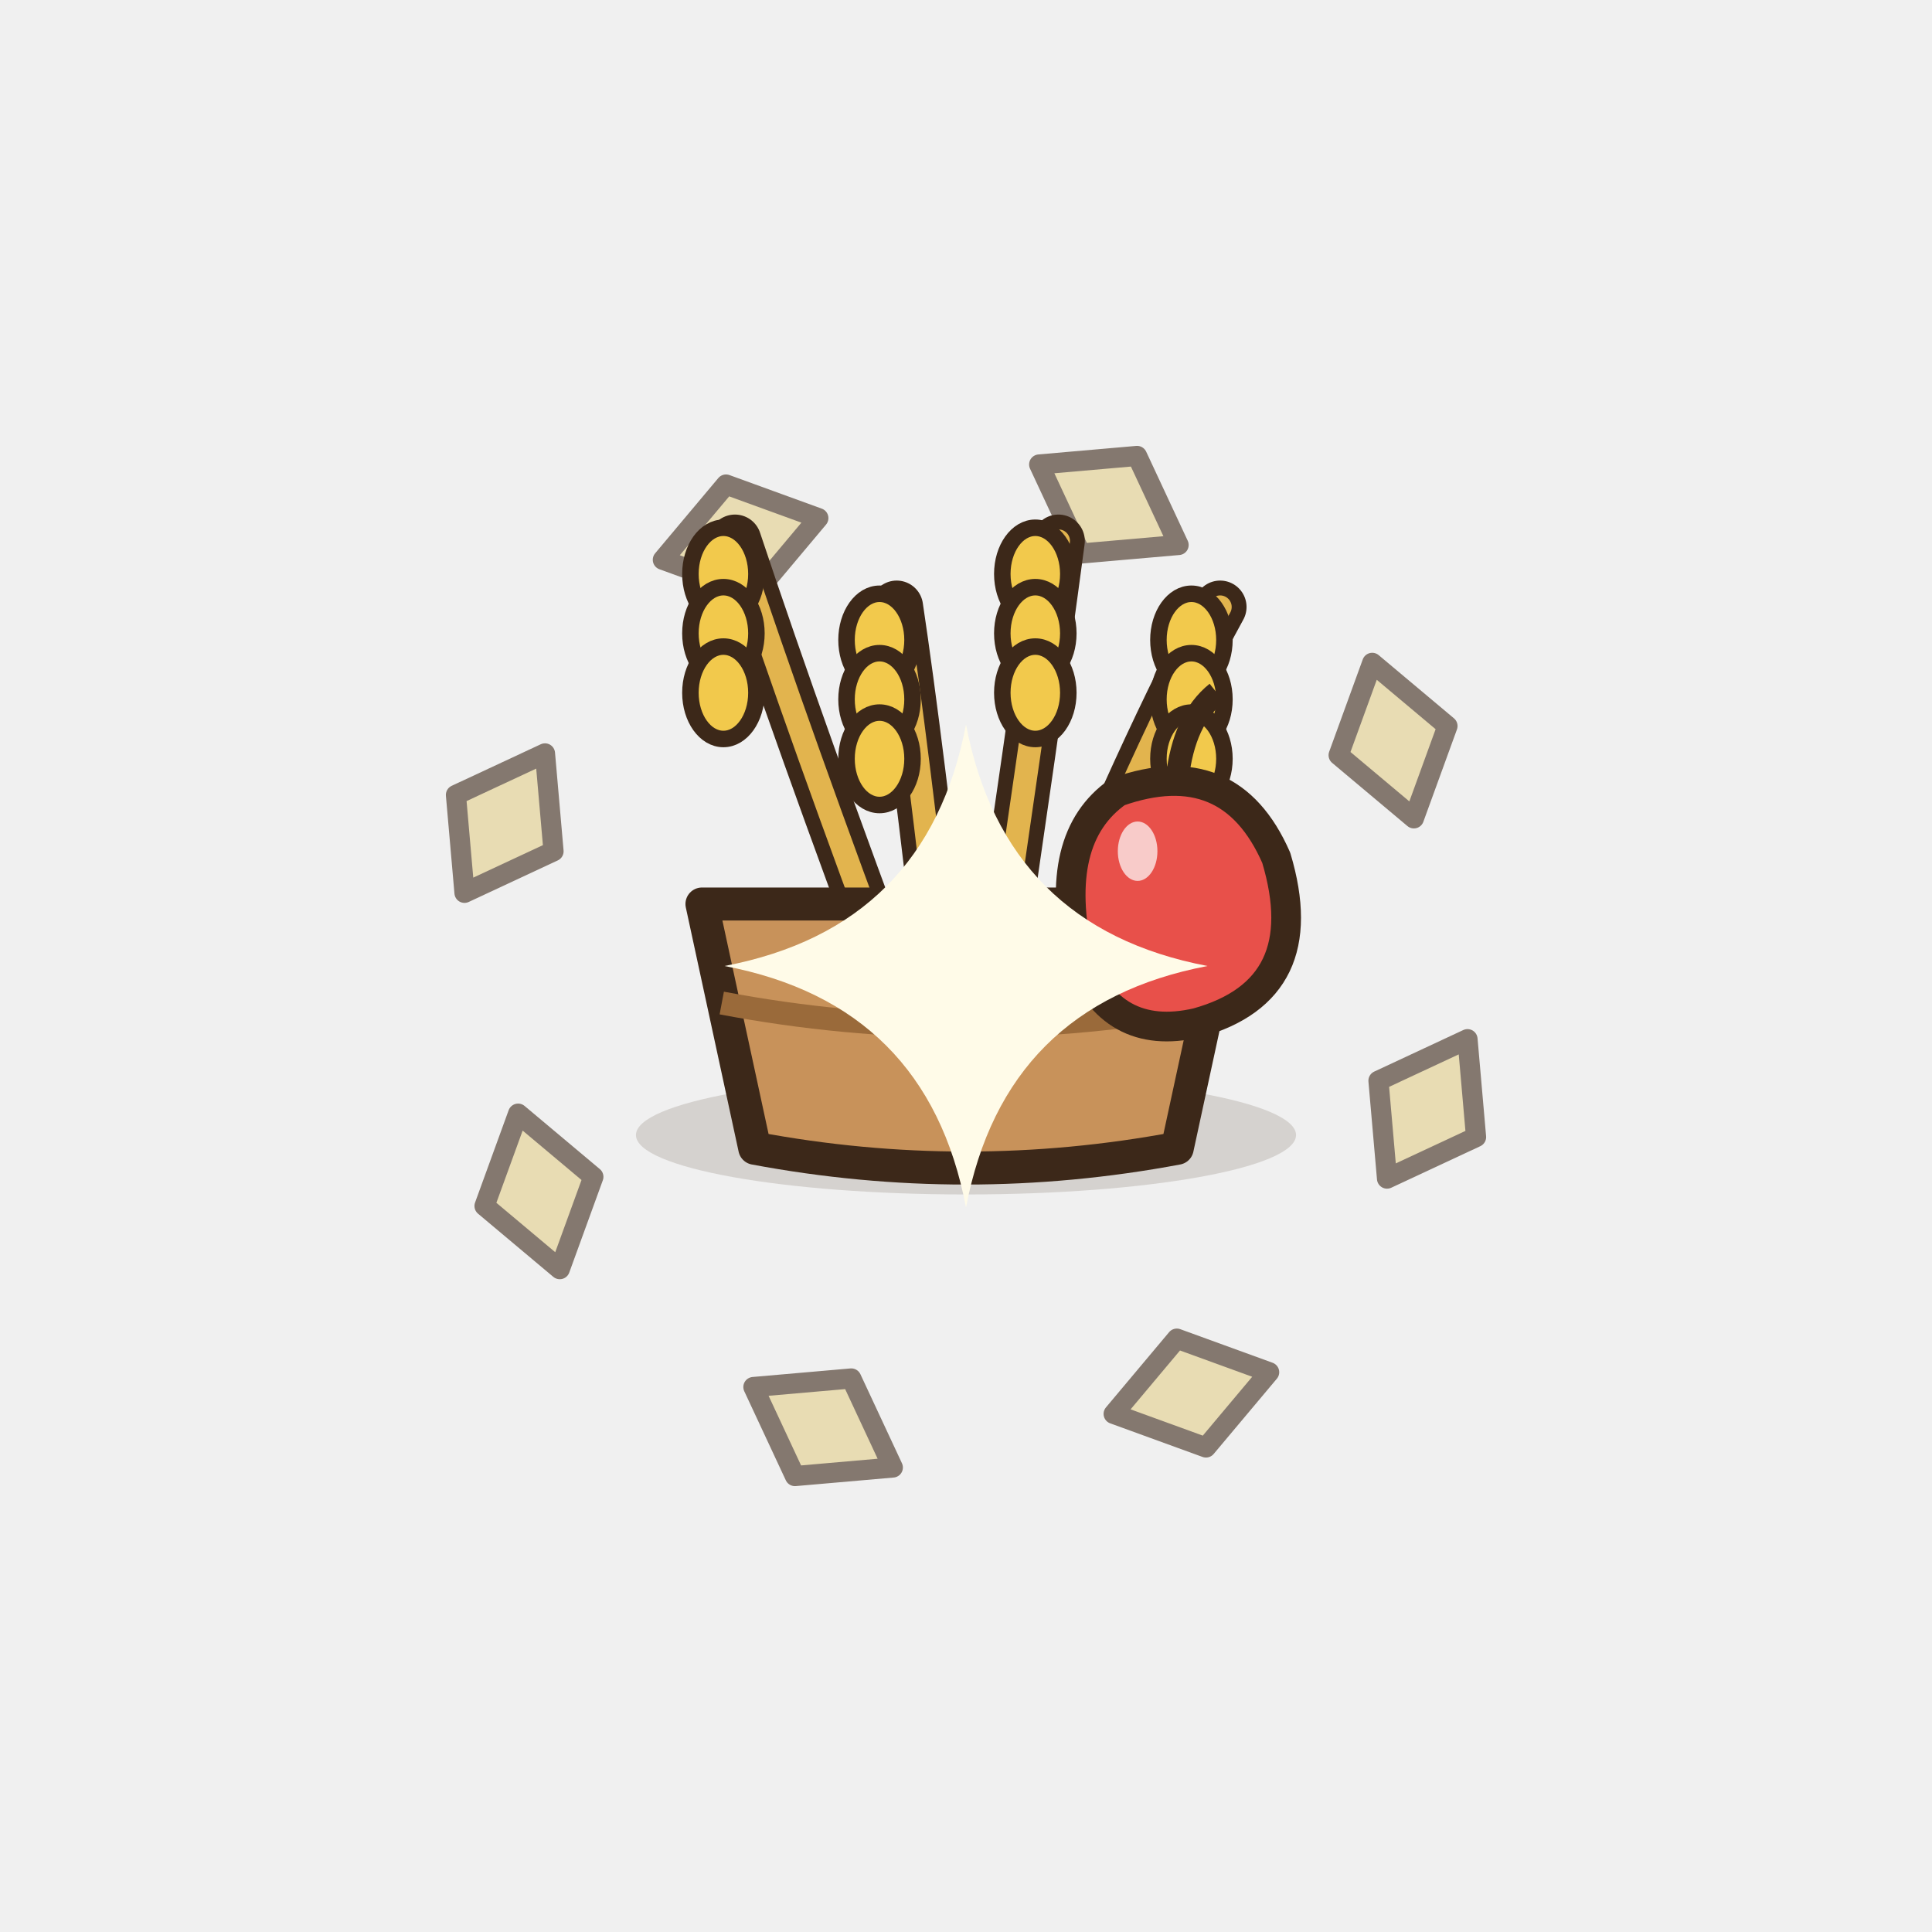
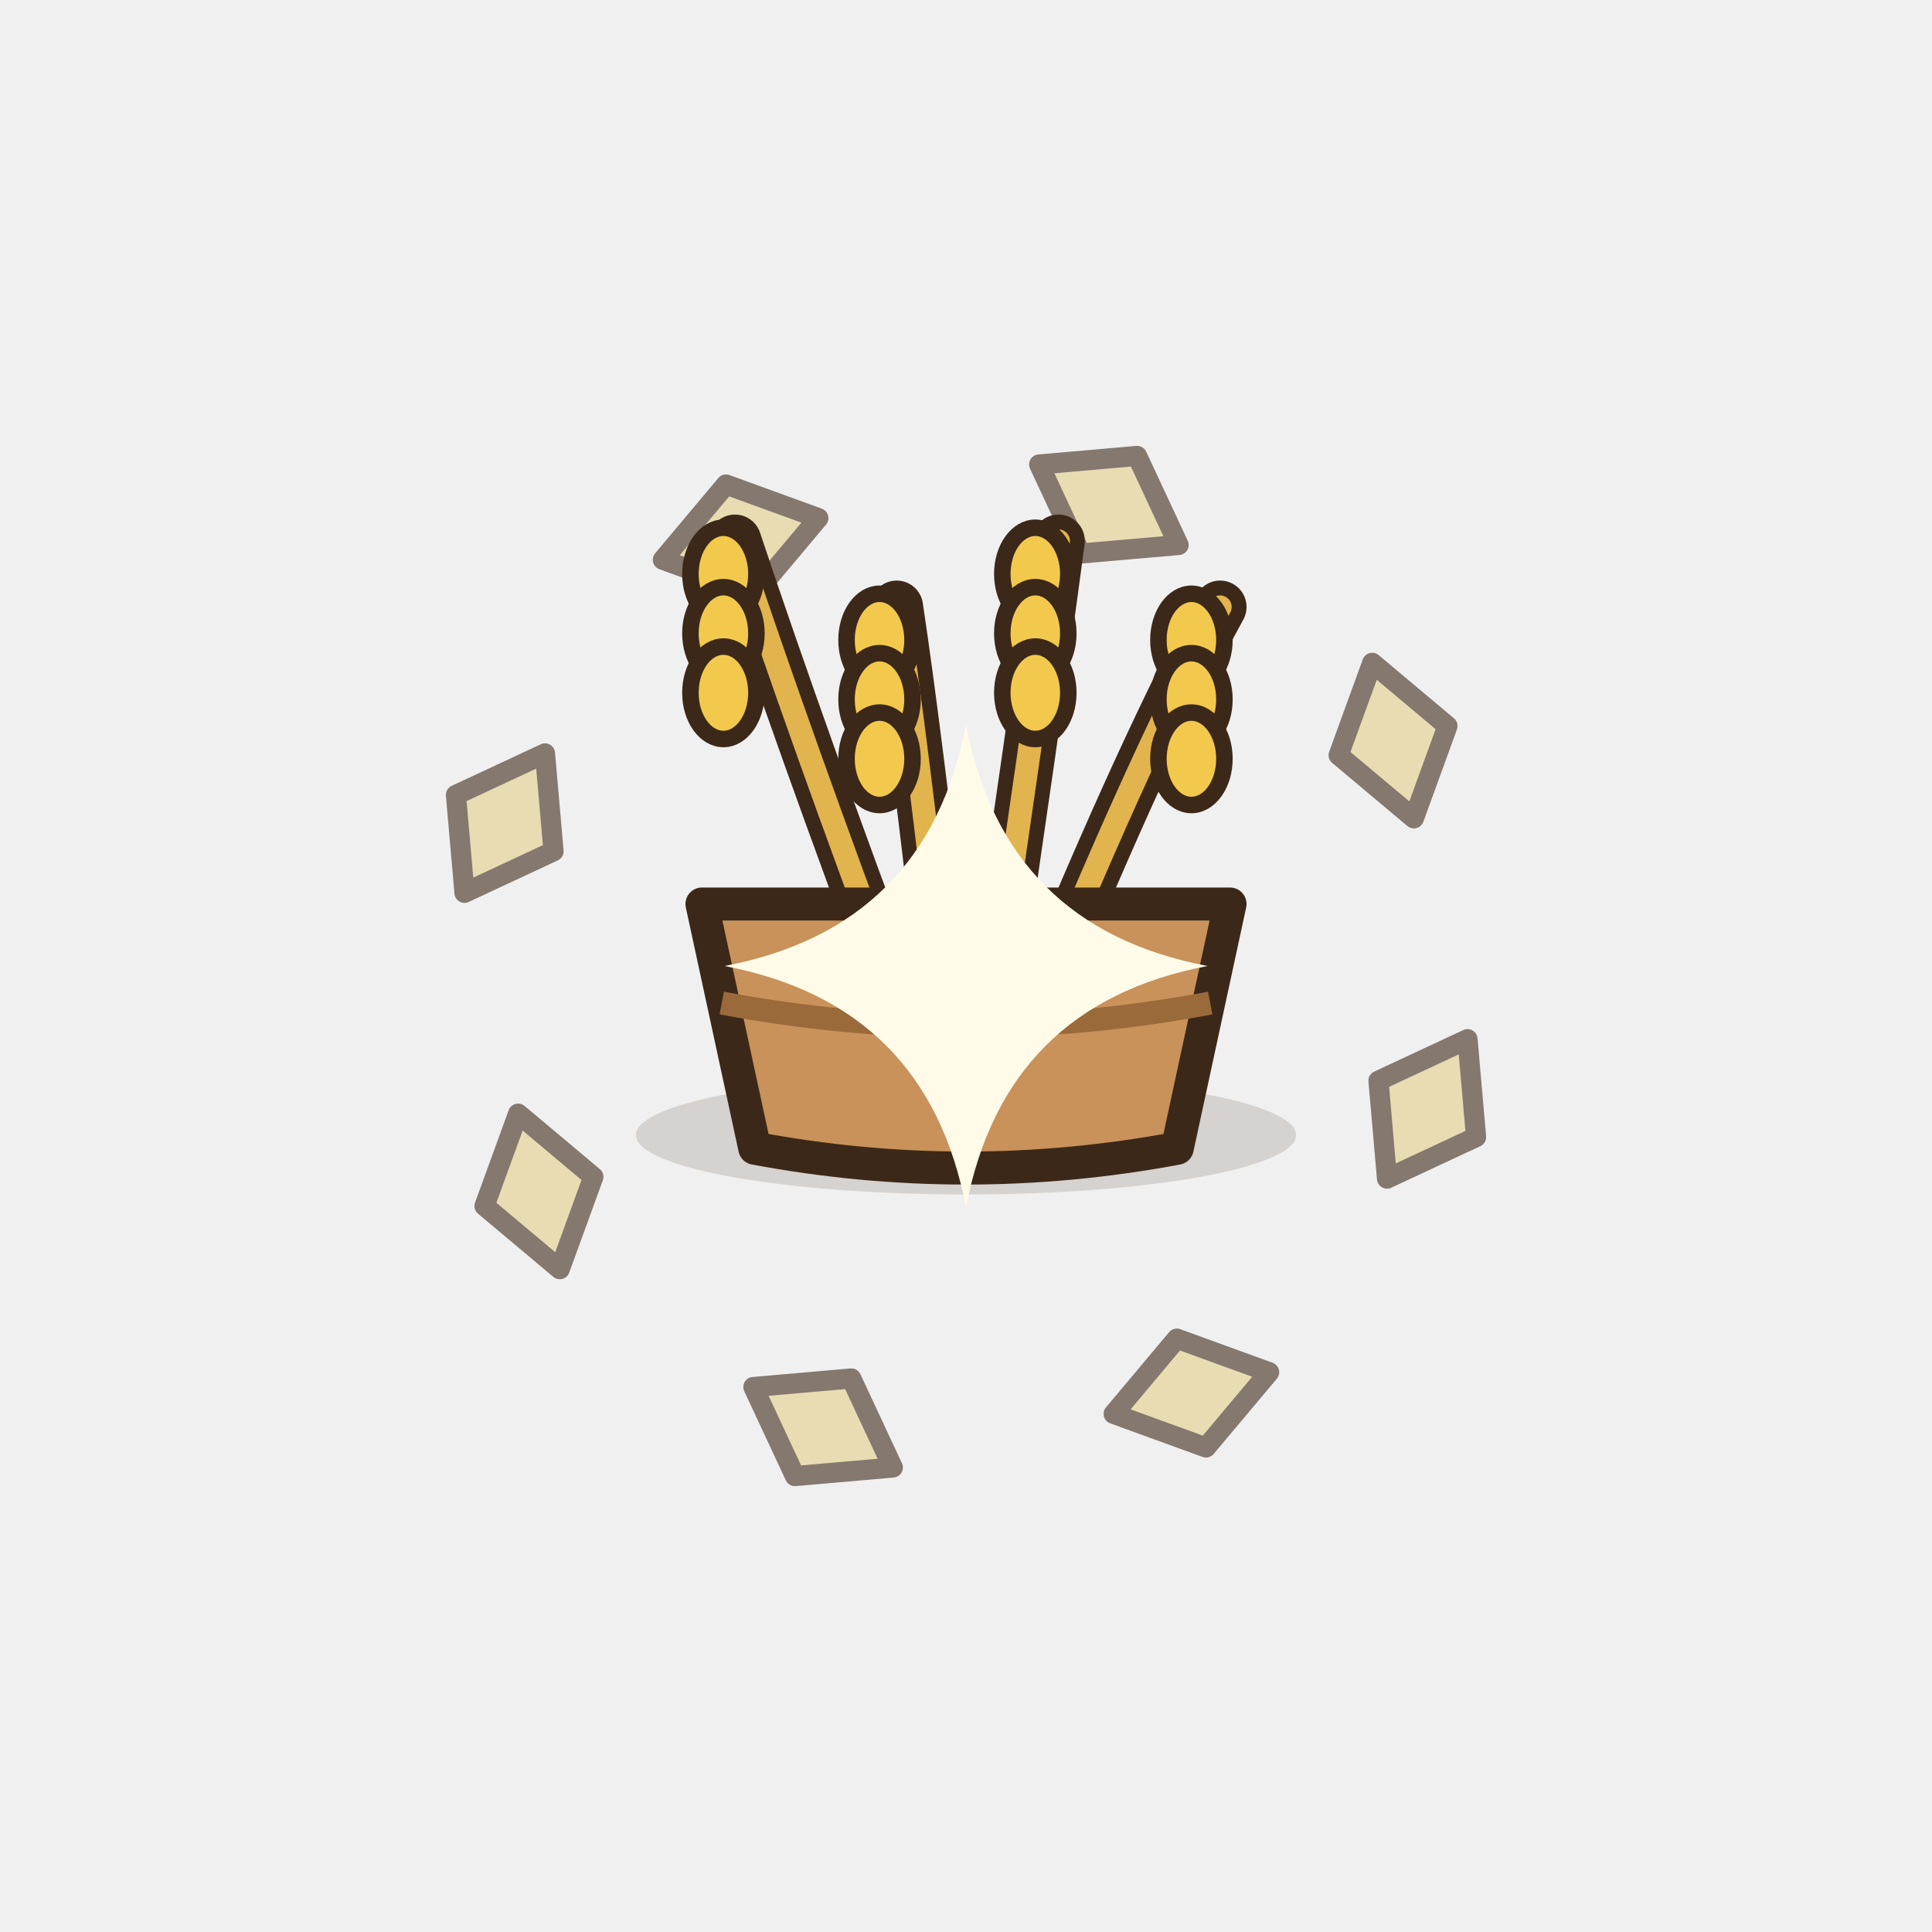
<svg xmlns="http://www.w3.org/2000/svg" width="192" height="192" viewBox="-8 -8 48 48">
  <g transform="translate(27.46 19.55) rotate(30)" opacity="0.6">
    <path d="M0,-2 L1.4,0 L0,2 L-1.4,0 Z" fill="#E2CE8A" stroke="#3C2819" stroke-width="0.5" stroke-linejoin="round" stroke-linecap="round" />
  </g>
  <g transform="translate(21.6 26.61) rotate(75)" opacity="0.6">
    <path d="M0,-2 L1.4,0 L0,2 L-1.4,0 Z" fill="#E2CE8A" stroke="#3C2819" stroke-width="0.5" stroke-linejoin="round" stroke-linecap="round" />
  </g>
  <g transform="translate(12.45 27.46) rotate(120)" opacity="0.6">
    <path d="M0,-2 L1.4,0 L0,2 L-1.4,0 Z" fill="#E2CE8A" stroke="#3C2819" stroke-width="0.5" stroke-linejoin="round" stroke-linecap="round" />
  </g>
  <g transform="translate(5.39 21.6) rotate(165)" opacity="0.6">
    <path d="M0,-2 L1.4,0 L0,2 L-1.4,0 Z" fill="#E2CE8A" stroke="#3C2819" stroke-width="0.5" stroke-linejoin="round" stroke-linecap="round" />
  </g>
  <g transform="translate(4.54 12.45) rotate(210)" opacity="0.6">
    <path d="M0,-2 L1.4,0 L0,2 L-1.4,0 Z" fill="#E2CE8A" stroke="#3C2819" stroke-width="0.5" stroke-linejoin="round" stroke-linecap="round" />
  </g>
  <g transform="translate(10.4 5.39) rotate(255)" opacity="0.6">
    <path d="M0,-2 L1.4,0 L0,2 L-1.4,0 Z" fill="#E2CE8A" stroke="#3C2819" stroke-width="0.5" stroke-linejoin="round" stroke-linecap="round" />
  </g>
  <g transform="translate(19.55 4.54) rotate(300)" opacity="0.6">
    <path d="M0,-2 L1.4,0 L0,2 L-1.4,0 Z" fill="#E2CE8A" stroke="#3C2819" stroke-width="0.5" stroke-linejoin="round" stroke-linecap="round" />
  </g>
  <g transform="translate(26.61 10.4) rotate(345)" opacity="0.6">
    <path d="M0,-2 L1.4,0 L0,2 L-1.4,0 Z" fill="#E2CE8A" stroke="#3C2819" stroke-width="0.5" stroke-linejoin="round" stroke-linecap="round" />
  </g>
  <g transform="translate(16 12) scale(0.82) translate(-16 -16)">
    <ellipse cx="16" cy="26" rx="10" ry="1.8" fill="rgba(60,40,20,.15)" />
    <path d="M14,22 Q11,14 9,8" fill="none" stroke="#3C2819" stroke-width="1.6" stroke-linecap="round" />
    <path d="M14,22 Q11,14 9,8" fill="none" stroke="#E2B44E" stroke-width="0.7" stroke-linecap="round" />
    <ellipse cx="8.65" cy="9" rx="1" ry="1.4" fill="#F2C94C" stroke="#3C2819" stroke-width="0.5" stroke-linejoin="round" stroke-linecap="round" />
    <ellipse cx="8.65" cy="10.8" rx="1" ry="1.4" fill="#F2C94C" stroke="#3C2819" stroke-width="0.5" stroke-linejoin="round" stroke-linecap="round" />
    <ellipse cx="8.65" cy="12.6" rx="1" ry="1.4" fill="#F2C94C" stroke="#3C2819" stroke-width="0.5" stroke-linejoin="round" stroke-linecap="round" />
    <path d="M15.4,22 Q14.5,14 13.9,10" fill="none" stroke="#3C2819" stroke-width="1.6" stroke-linecap="round" />
    <path d="M15.4,22 Q14.5,14 13.9,10" fill="none" stroke="#E2B44E" stroke-width="0.7" stroke-linecap="round" />
    <ellipse cx="13.38" cy="11" rx="1" ry="1.4" fill="#F2C94C" stroke="#3C2819" stroke-width="0.5" stroke-linejoin="round" stroke-linecap="round" />
    <ellipse cx="13.38" cy="12.8" rx="1" ry="1.4" fill="#F2C94C" stroke="#3C2819" stroke-width="0.5" stroke-linejoin="round" stroke-linecap="round" />
    <ellipse cx="13.38" cy="14.6" rx="1" ry="1.4" fill="#F2C94C" stroke="#3C2819" stroke-width="0.5" stroke-linejoin="round" stroke-linecap="round" />
    <path d="M16.8,22 Q18,14 18.8,8" fill="none" stroke="#3C2819" stroke-width="1.6" stroke-linecap="round" />
    <path d="M16.8,22 Q18,14 18.8,8" fill="none" stroke="#E2B44E" stroke-width="0.7" stroke-linecap="round" />
    <ellipse cx="18.1" cy="9" rx="1" ry="1.4" fill="#F2C94C" stroke="#3C2819" stroke-width="0.5" stroke-linejoin="round" stroke-linecap="round" />
    <ellipse cx="18.1" cy="10.8" rx="1" ry="1.4" fill="#F2C94C" stroke="#3C2819" stroke-width="0.5" stroke-linejoin="round" stroke-linecap="round" />
    <ellipse cx="18.1" cy="12.6" rx="1" ry="1.4" fill="#F2C94C" stroke="#3C2819" stroke-width="0.5" stroke-linejoin="round" stroke-linecap="round" />
    <path d="M18.2,22 Q21.5,14 23.7,10" fill="none" stroke="#3C2819" stroke-width="1.6" stroke-linecap="round" />
    <path d="M18.2,22 Q21.5,14 23.7,10" fill="none" stroke="#E2B44E" stroke-width="0.7" stroke-linecap="round" />
    <ellipse cx="22.83" cy="11" rx="1" ry="1.4" fill="#F2C94C" stroke="#3C2819" stroke-width="0.5" stroke-linejoin="round" stroke-linecap="round" />
    <ellipse cx="22.83" cy="12.8" rx="1" ry="1.4" fill="#F2C94C" stroke="#3C2819" stroke-width="0.5" stroke-linejoin="round" stroke-linecap="round" />
    <ellipse cx="22.83" cy="14.6" rx="1" ry="1.4" fill="#F2C94C" stroke="#3C2819" stroke-width="0.5" stroke-linejoin="round" stroke-linecap="round" />
    <path d="M8,19 L24,19 L22.4,26.4 Q16,27.6 9.6,26.4 Z" fill="#C8925A" stroke="#3C2819" stroke-width="1" stroke-linejoin="round" stroke-linecap="round" />
    <path d="M8.6,22 Q16,23.4 23.4,22" fill="none" stroke="#9A6A3A" stroke-width="0.7" />
-     <path d="M20.6,15.6 Q24,14.4 25.4,17.6 Q26.6,21.6 23,22.6 Q20.4,23.2 19.4,20.6 Q18.6,17 20.6,15.6 Z" fill="#E8504A" stroke="#3C2819" stroke-width="0.9" stroke-linejoin="round" stroke-linecap="round" />
-     <path d="M22.4,15.2 Q22.6,13.4 23.6,12.6" stroke="#3C2819" stroke-width="0.7" fill="none" />
-     <ellipse cx="21.2" cy="17.4" rx="0.6" ry="0.9" fill="#FFFFFF" opacity=".7" />
  </g>
  <path d="M16,10 Q16.96,15.04 22,16 Q16.96,16.96 16,22 Q15.04,16.96 10,16 Q15.04,15.04 16,10 Z" fill="#FFFBE8" />
</svg>
